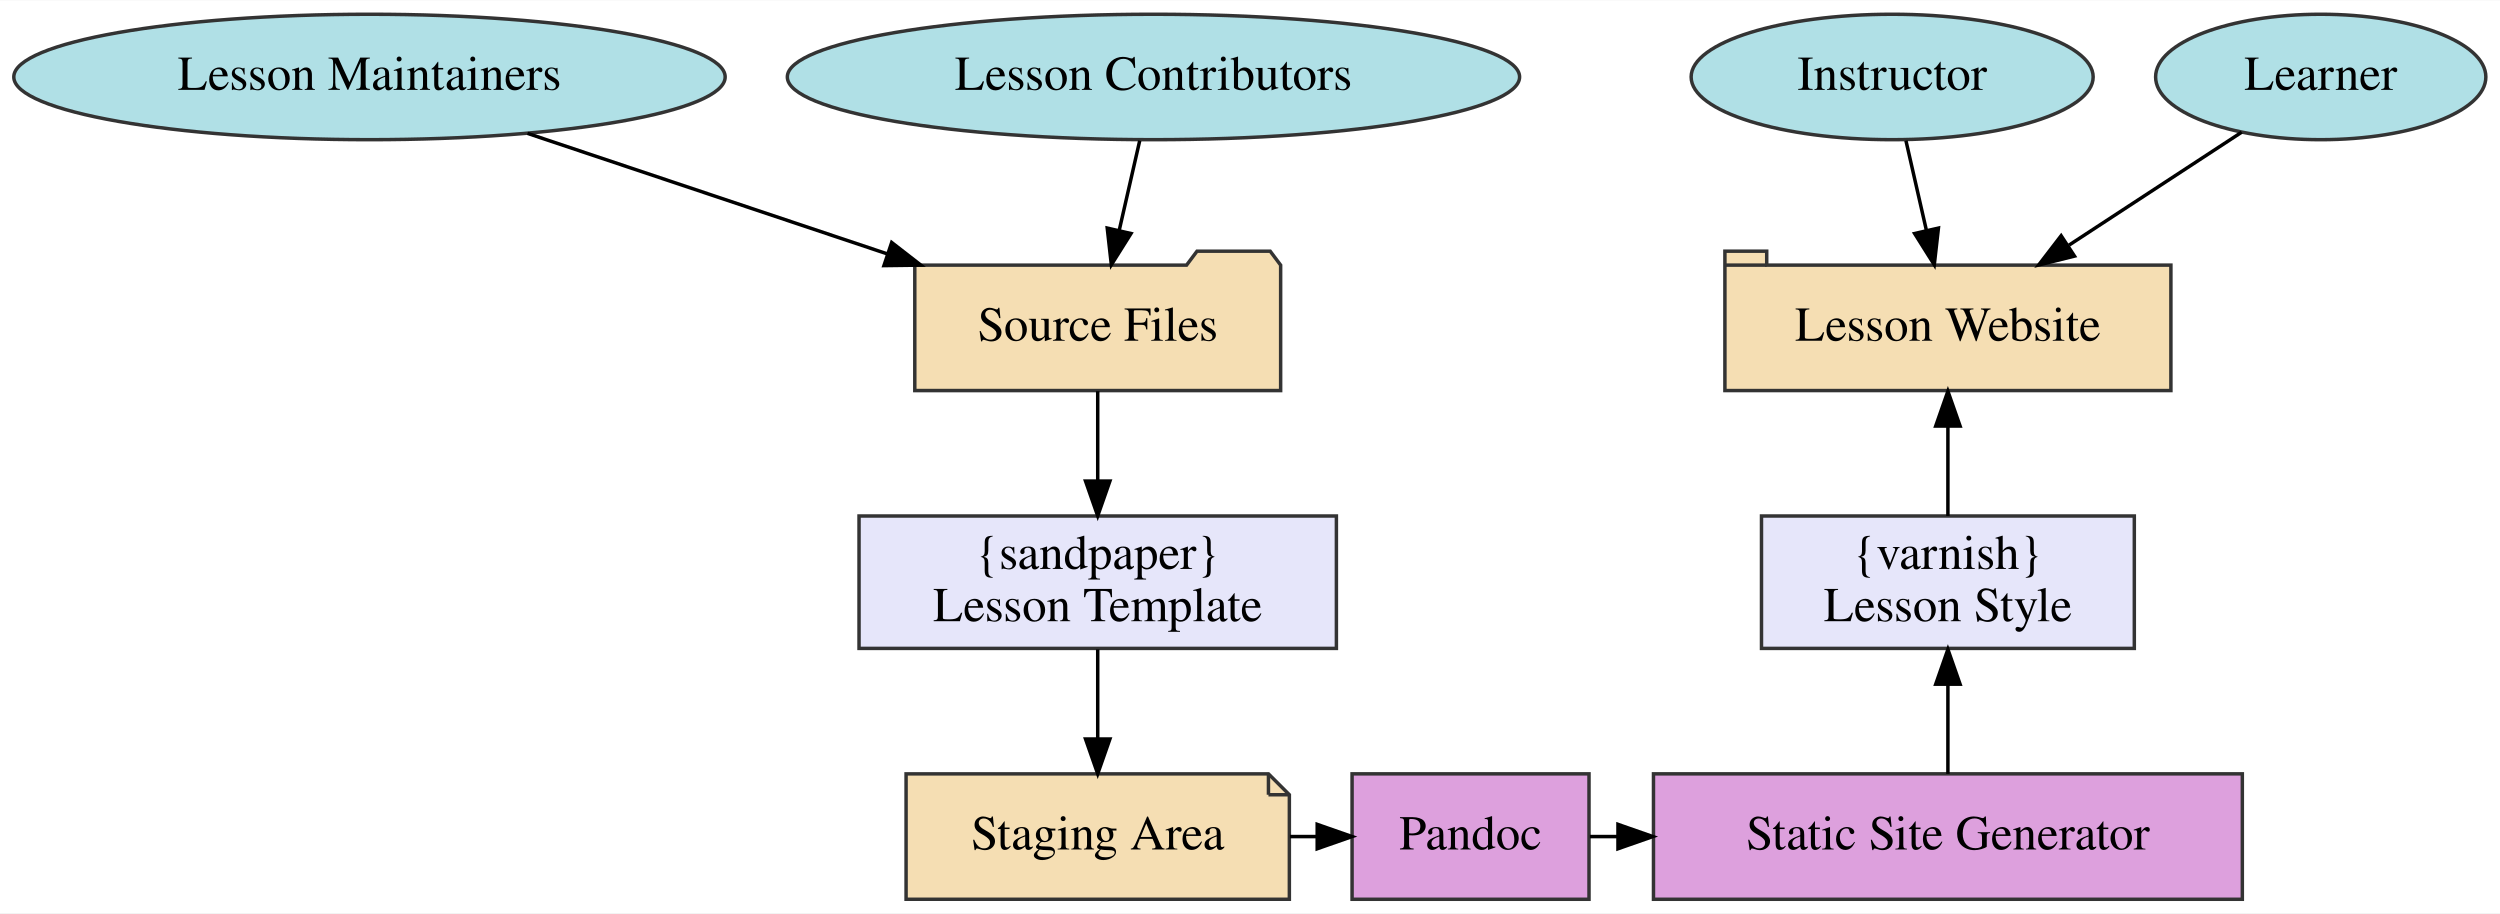
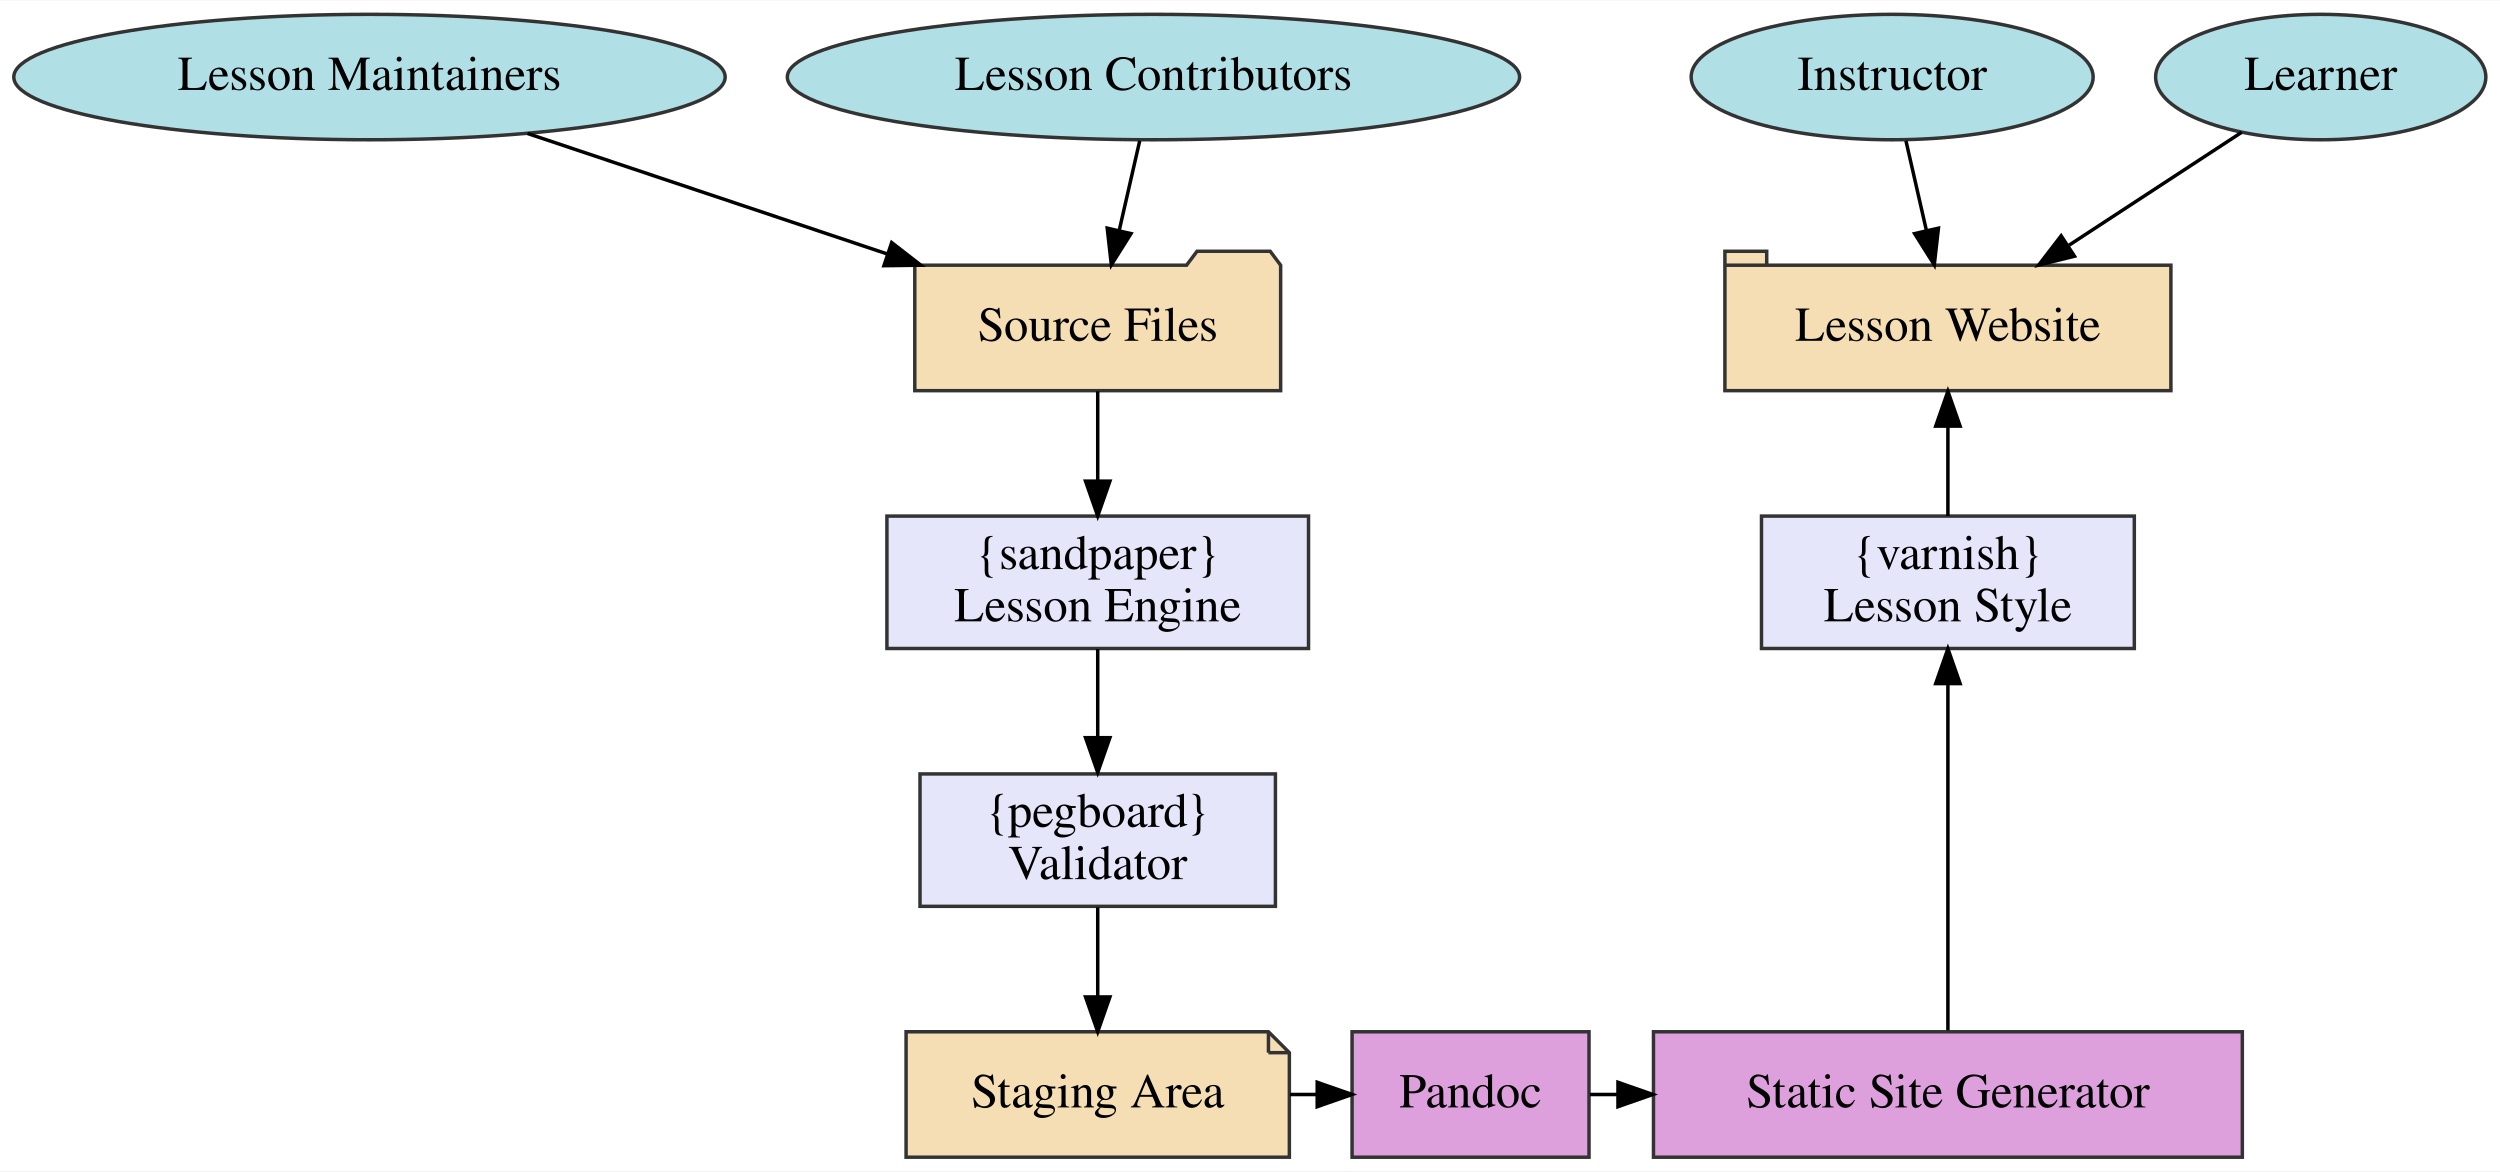
- <svg xmlns="http://www.w3.org/2000/svg" width="717pt" height="262pt" viewBox="0.00 0.00 717.49 262.00">
-   <g id="graph0" class="graph" transform="scale(1 1) rotate(0) translate(4 258)">
-     <polygon fill="white" stroke="transparent" points="-4,4 -4,-258 713.49,-258 713.49,4 -4,4" />
+ <svg xmlns="http://www.w3.org/2000/svg" width="717pt" height="336pt" viewBox="0.00 0.00 717.49 336.00">
+   <g id="graph0" class="graph" transform="scale(1 1) rotate(0) translate(4 332)">
+     <polygon fill="white" stroke="transparent" points="-4,4 -4,-332 713.49,-332 713.49,4 -4,4" />
    <g id="node1" class="node">
-       <polygon fill="wheat" stroke="#333333" points="363.54,-182 360.54,-186 339.54,-186 336.54,-182 258.54,-182 258.54,-146 363.54,-146 363.54,-182" />
-       <text text-anchor="middle" x="311.04" y="-160.3" font-family="Times,serif" font-size="14.00">Source Files</text>
+       <polygon fill="wheat" stroke="#333333" points="363.54,-256 360.54,-260 339.54,-260 336.54,-256 258.54,-256 258.54,-220 363.54,-220 363.54,-256" />
+       <text text-anchor="middle" x="311.04" y="-234.3" font-family="Times,serif" font-size="14.00">Source Files</text>
    </g>
    <g id="node4" class="node">
-       <polygon fill="lavender" stroke="#333333" points="379.54,-110 242.54,-110 242.54,-72 379.54,-72 379.54,-110" />
-       <text text-anchor="middle" x="311.04" y="-94.8" font-family="Times,serif" font-size="14.00">{sandpaper}</text>
-       <text text-anchor="middle" x="311.04" y="-79.8" font-family="Times,serif" font-size="14.00">Lesson Template</text>
+       <polygon fill="lavender" stroke="#333333" points="371.54,-184 250.54,-184 250.54,-146 371.54,-146 371.54,-184" />
+       <text text-anchor="middle" x="311.04" y="-168.8" font-family="Times,serif" font-size="14.00">{sandpaper}</text>
+       <text text-anchor="middle" x="311.04" y="-153.8" font-family="Times,serif" font-size="14.00">Lesson Engine</text>
    </g>
    <g id="edge5" class="edge">
-       <path fill="none" stroke="black" d="M311.04,-145.81C311.04,-138.11 311.04,-128.82 311.04,-120.15" />
-       <polygon fill="black" stroke="black" points="314.54,-120.02 311.04,-110.02 307.54,-120.02 314.54,-120.02" />
+       <path fill="none" stroke="black" d="M311.04,-219.81C311.04,-212.11 311.04,-202.82 311.04,-194.15" />
+       <polygon fill="black" stroke="black" points="314.54,-194.02 311.04,-184.02 307.54,-194.02 314.54,-194.02" />
    </g>
    <g id="node2" class="node">
      <polygon fill="wheat" stroke="#333333" points="360.04,-36 256.04,-36 256.04,0 366.04,0 366.04,-30 360.04,-36" />
      <polyline fill="none" stroke="#333333" points="360.04,-36 360.04,-30 " />
      <polyline fill="none" stroke="#333333" points="366.04,-30 360.04,-30 " />
      <text text-anchor="middle" x="311.04" y="-14.3" font-family="Times,serif" font-size="14.00">Staging Area</text>
    </g>
-     <g id="node7" class="node">
+     <g id="node8" class="node">
      <polygon fill="plum" stroke="#333333" points="452.04,-36 384.04,-36 384.04,0 452.04,0 452.04,-36" />
      <text text-anchor="middle" x="418.04" y="-14.3" font-family="Times,serif" font-size="14.00">Pandoc</text>
    </g>
-     <g id="edge8" class="edge">
+     <g id="edge9" class="edge">
      <path fill="none" stroke="black" d="M366.21,-18C368.81,-18 371.41,-18 374.01,-18" />
      <polygon fill="black" stroke="black" points="374.03,-21.5 384.03,-18 374.03,-14.5 374.03,-21.5" />
    </g>
    <g id="node3" class="node">
-       <polygon fill="wheat" stroke="#333333" points="619.04,-182 503.04,-182 503.04,-186 491.04,-186 491.04,-146 619.04,-146 619.04,-182" />
-       <polyline fill="none" stroke="#333333" points="491.04,-182 503.04,-182 " />
-       <text text-anchor="middle" x="555.04" y="-160.3" font-family="Times,serif" font-size="14.00">Lesson Website</text>
+       <polygon fill="wheat" stroke="#333333" points="619.04,-256 503.04,-256 503.04,-260 491.04,-260 491.04,-220 619.04,-220 619.04,-256" />
+       <polyline fill="none" stroke="#333333" points="491.04,-256 503.04,-256 " />
+       <text text-anchor="middle" x="555.04" y="-234.3" font-family="Times,serif" font-size="14.00">Lesson Website</text>
+     </g>
+     <g id="node6" class="node">
+       <polygon fill="lavender" stroke="#333333" points="362.04,-110 260.04,-110 260.04,-72 362.04,-72 362.04,-110" />
+       <text text-anchor="middle" x="311.04" y="-94.8" font-family="Times,serif" font-size="14.00">{pegboard}</text>
+       <text text-anchor="middle" x="311.04" y="-79.8" font-family="Times,serif" font-size="14.00">Validator</text>
    </g>
    <g id="edge6" class="edge">
+       <path fill="none" stroke="black" d="M311.04,-145.83C311.04,-138.13 311.04,-128.97 311.04,-120.42" />
+       <polygon fill="black" stroke="black" points="314.54,-120.41 311.04,-110.41 307.54,-120.41 314.54,-120.41" />
+     </g>
+     <g id="node5" class="node">
+       <polygon fill="lavender" stroke="#333333" points="608.54,-184 501.54,-184 501.54,-146 608.54,-146 608.54,-184" />
+       <text text-anchor="middle" x="555.04" y="-168.8" font-family="Times,serif" font-size="14.00">{varnish}</text>
+       <text text-anchor="middle" x="555.04" y="-153.8" font-family="Times,serif" font-size="14.00">Lesson Style</text>
+     </g>
+     <g id="edge8" class="edge">
+       <path fill="none" stroke="black" d="M555.04,-184.02C555.04,-191.83 555.04,-201.15 555.04,-209.78" />
+       <polygon fill="black" stroke="black" points="551.54,-209.81 555.04,-219.81 558.54,-209.81 551.54,-209.81" />
+     </g>
+     <g id="edge7" class="edge">
      <path fill="none" stroke="black" d="M311.04,-71.72C311.04,-63.97 311.04,-54.79 311.04,-46.27" />
      <polygon fill="black" stroke="black" points="314.54,-46 311.04,-36 307.54,-46 314.54,-46" />
    </g>
-     <g id="node5" class="node">
-       <polygon fill="lavender" stroke="#333333" points="608.54,-110 501.54,-110 501.54,-72 608.54,-72 608.54,-110" />
-       <text text-anchor="middle" x="555.04" y="-94.8" font-family="Times,serif" font-size="14.00">{varnish}</text>
-       <text text-anchor="middle" x="555.04" y="-79.8" font-family="Times,serif" font-size="14.00">Lesson Style</text>
-     </g>
-     <g id="edge7" class="edge">
-       <path fill="none" stroke="black" d="M555.04,-110.02C555.04,-117.83 555.04,-127.15 555.04,-135.78" />
-       <polygon fill="black" stroke="black" points="551.54,-135.81 555.04,-145.81 558.54,-135.81 551.54,-135.81" />
-     </g>
-     <g id="node6" class="node">
+     <g id="node7" class="node">
      <polygon fill="plum" stroke="#333333" points="639.54,-36 470.54,-36 470.54,0 639.54,0 639.54,-36" />
      <text text-anchor="middle" x="555.04" y="-14.3" font-family="Times,serif" font-size="14.00">Static Site Generator</text>
    </g>
+     <g id="edge11" class="edge">
+       <path fill="none" stroke="black" d="M555.04,-36.39C555.04,-61.04 555.04,-106.39 555.04,-135.86" />
+       <polygon fill="black" stroke="black" points="551.54,-135.93 555.04,-145.93 558.54,-135.93 551.54,-135.93" />
+     </g>
    <g id="edge10" class="edge">
-       <path fill="none" stroke="black" d="M555.04,-36C555.04,-43.66 555.04,-52.92 555.04,-61.58" />
-       <polygon fill="black" stroke="black" points="551.54,-61.72 555.04,-71.72 558.54,-61.72 551.54,-61.72" />
-     </g>
-     <g id="edge9" class="edge">
      <path fill="none" stroke="black" d="M452.29,-18C454.92,-18 457.56,-18 460.19,-18" />
      <polygon fill="black" stroke="black" points="460.35,-21.5 470.35,-18 460.35,-14.5 460.35,-21.5" />
    </g>
-     <g id="node8" class="node">
-       <ellipse fill="powderblue" stroke="#333333" cx="102.04" cy="-236" rx="102.08" ry="18" />
-       <text text-anchor="middle" x="102.04" y="-232.3" font-family="Times,serif" font-size="14.00">Lesson Maintainers</text>
+     <g id="node9" class="node">
+       <ellipse fill="powderblue" stroke="#333333" cx="102.04" cy="-310" rx="102.08" ry="18" />
+       <text text-anchor="middle" x="102.04" y="-306.3" font-family="Times,serif" font-size="14.00">Lesson Maintainers</text>
    </g>
    <g id="edge1" class="edge">
-       <path fill="none" stroke="black" d="M147.39,-219.81C177.66,-209.67 217.8,-196.23 250.75,-185.19" />
-       <polygon fill="black" stroke="black" points="251.91,-188.5 260.28,-182 249.69,-181.86 251.91,-188.5" />
+       <path fill="none" stroke="black" d="M147.39,-293.81C177.66,-283.67 217.8,-270.23 250.75,-259.19" />
+       <polygon fill="black" stroke="black" points="251.91,-262.5 260.28,-256 249.69,-255.86 251.91,-262.5" />
    </g>
-     <g id="node9" class="node">
-       <ellipse fill="powderblue" stroke="#333333" cx="327.04" cy="-236" rx="105.08" ry="18" />
-       <text text-anchor="middle" x="327.04" y="-232.3" font-family="Times,serif" font-size="14.00">Lesson Contributors</text>
+     <g id="node10" class="node">
+       <ellipse fill="powderblue" stroke="#333333" cx="327.04" cy="-310" rx="105.08" ry="18" />
+       <text text-anchor="middle" x="327.04" y="-306.3" font-family="Times,serif" font-size="14.00">Lesson Contributors</text>
    </g>
    <g id="edge2" class="edge">
-       <path fill="none" stroke="black" d="M323.09,-217.7C321.32,-209.98 319.2,-200.71 317.24,-192.11" />
-       <polygon fill="black" stroke="black" points="320.59,-191.07 314.95,-182.1 313.77,-192.63 320.59,-191.07" />
+       <path fill="none" stroke="black" d="M323.09,-291.7C321.32,-283.98 319.2,-274.71 317.24,-266.11" />
+       <polygon fill="black" stroke="black" points="320.59,-265.07 314.95,-256.1 313.77,-266.63 320.59,-265.07" />
    </g>
-     <g id="node10" class="node">
-       <ellipse fill="powderblue" stroke="#333333" cx="539.04" cy="-236" rx="57.69" ry="18" />
-       <text text-anchor="middle" x="539.04" y="-232.3" font-family="Times,serif" font-size="14.00">Instructor</text>
+     <g id="node11" class="node">
+       <ellipse fill="powderblue" stroke="#333333" cx="539.04" cy="-310" rx="57.69" ry="18" />
+       <text text-anchor="middle" x="539.04" y="-306.3" font-family="Times,serif" font-size="14.00">Instructor</text>
    </g>
    <g id="edge3" class="edge">
-       <path fill="none" stroke="black" d="M543,-217.7C544.76,-209.98 546.88,-200.71 548.84,-192.11" />
-       <polygon fill="black" stroke="black" points="552.32,-192.63 551.13,-182.1 545.49,-191.07 552.32,-192.63" />
+       <path fill="none" stroke="black" d="M543,-291.7C544.76,-283.98 546.88,-274.71 548.84,-266.11" />
+       <polygon fill="black" stroke="black" points="552.32,-266.63 551.13,-256.1 545.49,-265.07 552.32,-266.63" />
    </g>
-     <g id="node11" class="node">
-       <ellipse fill="powderblue" stroke="#333333" cx="662.04" cy="-236" rx="47.39" ry="18" />
-       <text text-anchor="middle" x="662.04" y="-232.3" font-family="Times,serif" font-size="14.00">Learner</text>
+     <g id="node12" class="node">
+       <ellipse fill="powderblue" stroke="#333333" cx="662.04" cy="-310" rx="47.39" ry="18" />
+       <text text-anchor="middle" x="662.04" y="-306.3" font-family="Times,serif" font-size="14.00">Learner</text>
    </g>
    <g id="edge4" class="edge">
-       <path fill="none" stroke="black" d="M639.35,-220.15C624.96,-210.74 606.06,-198.38 589.8,-187.74" />
-       <polygon fill="black" stroke="black" points="591.37,-184.59 581.09,-182.04 587.54,-190.44 591.37,-184.59" />
+       <path fill="none" stroke="black" d="M639.35,-294.15C624.96,-284.74 606.06,-272.38 589.8,-261.74" />
+       <polygon fill="black" stroke="black" points="591.37,-258.59 581.09,-256.04 587.54,-264.44 591.37,-258.59" />
    </g>
  </g>
</svg>
